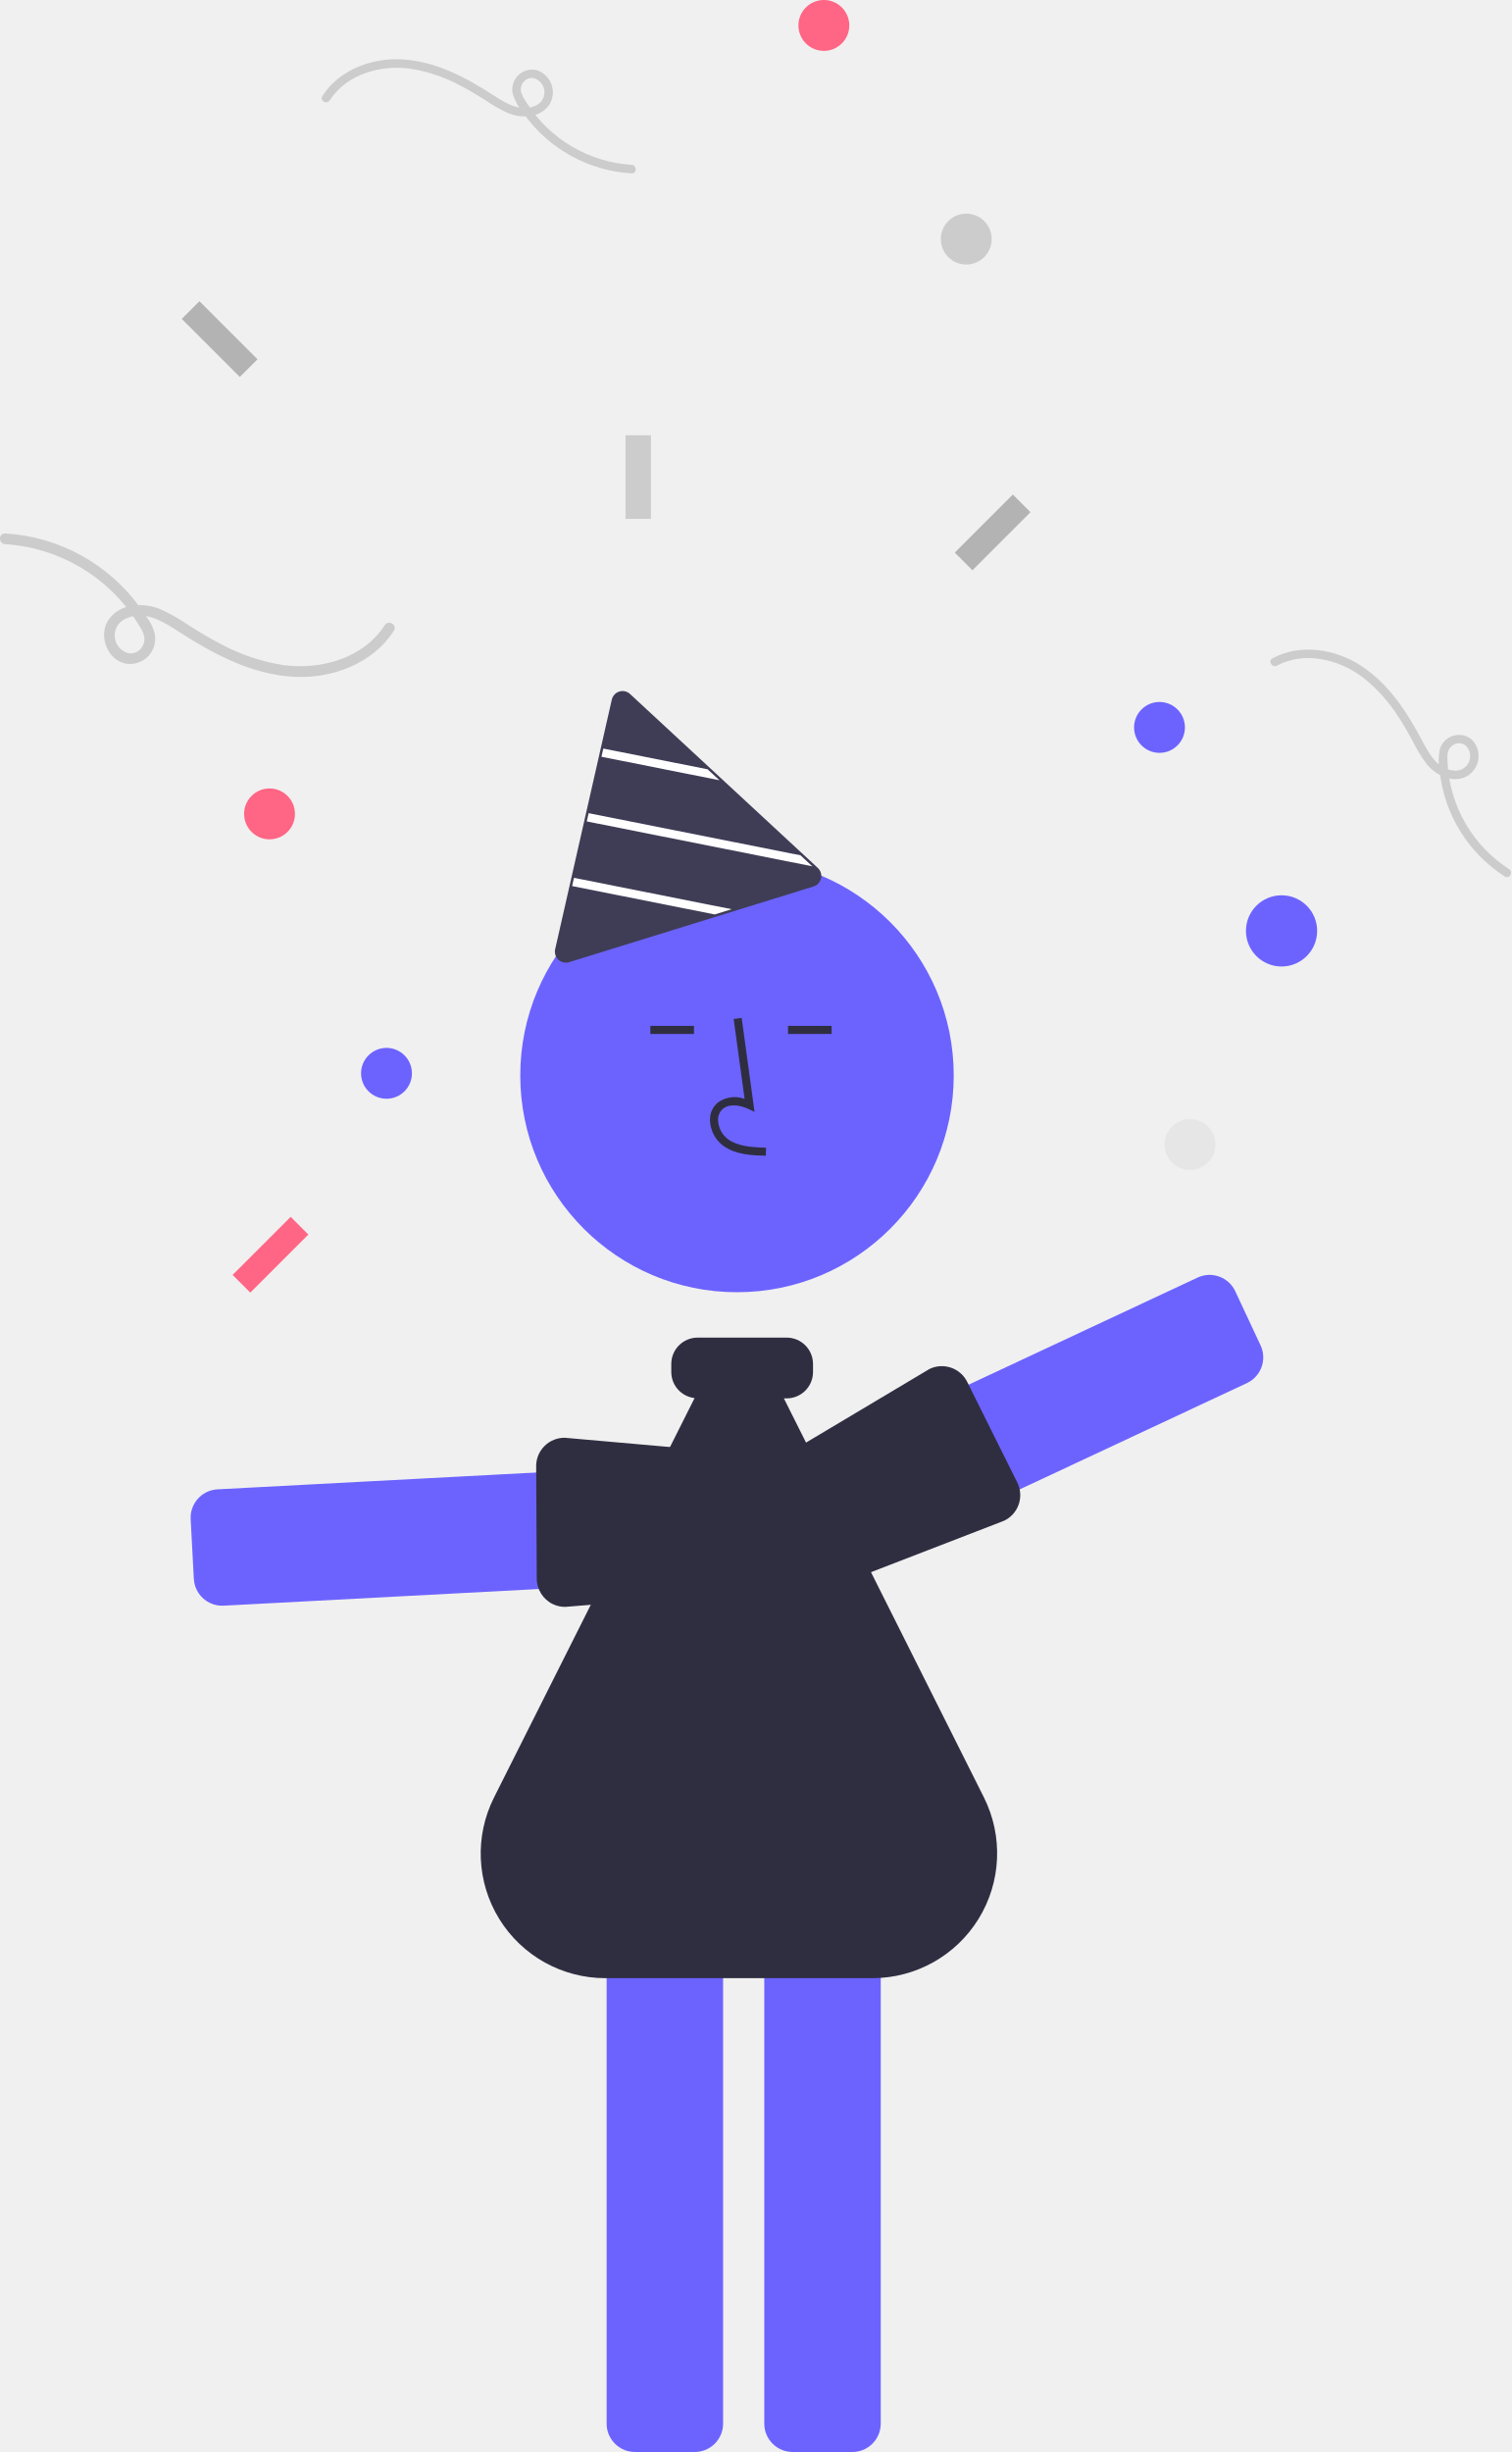
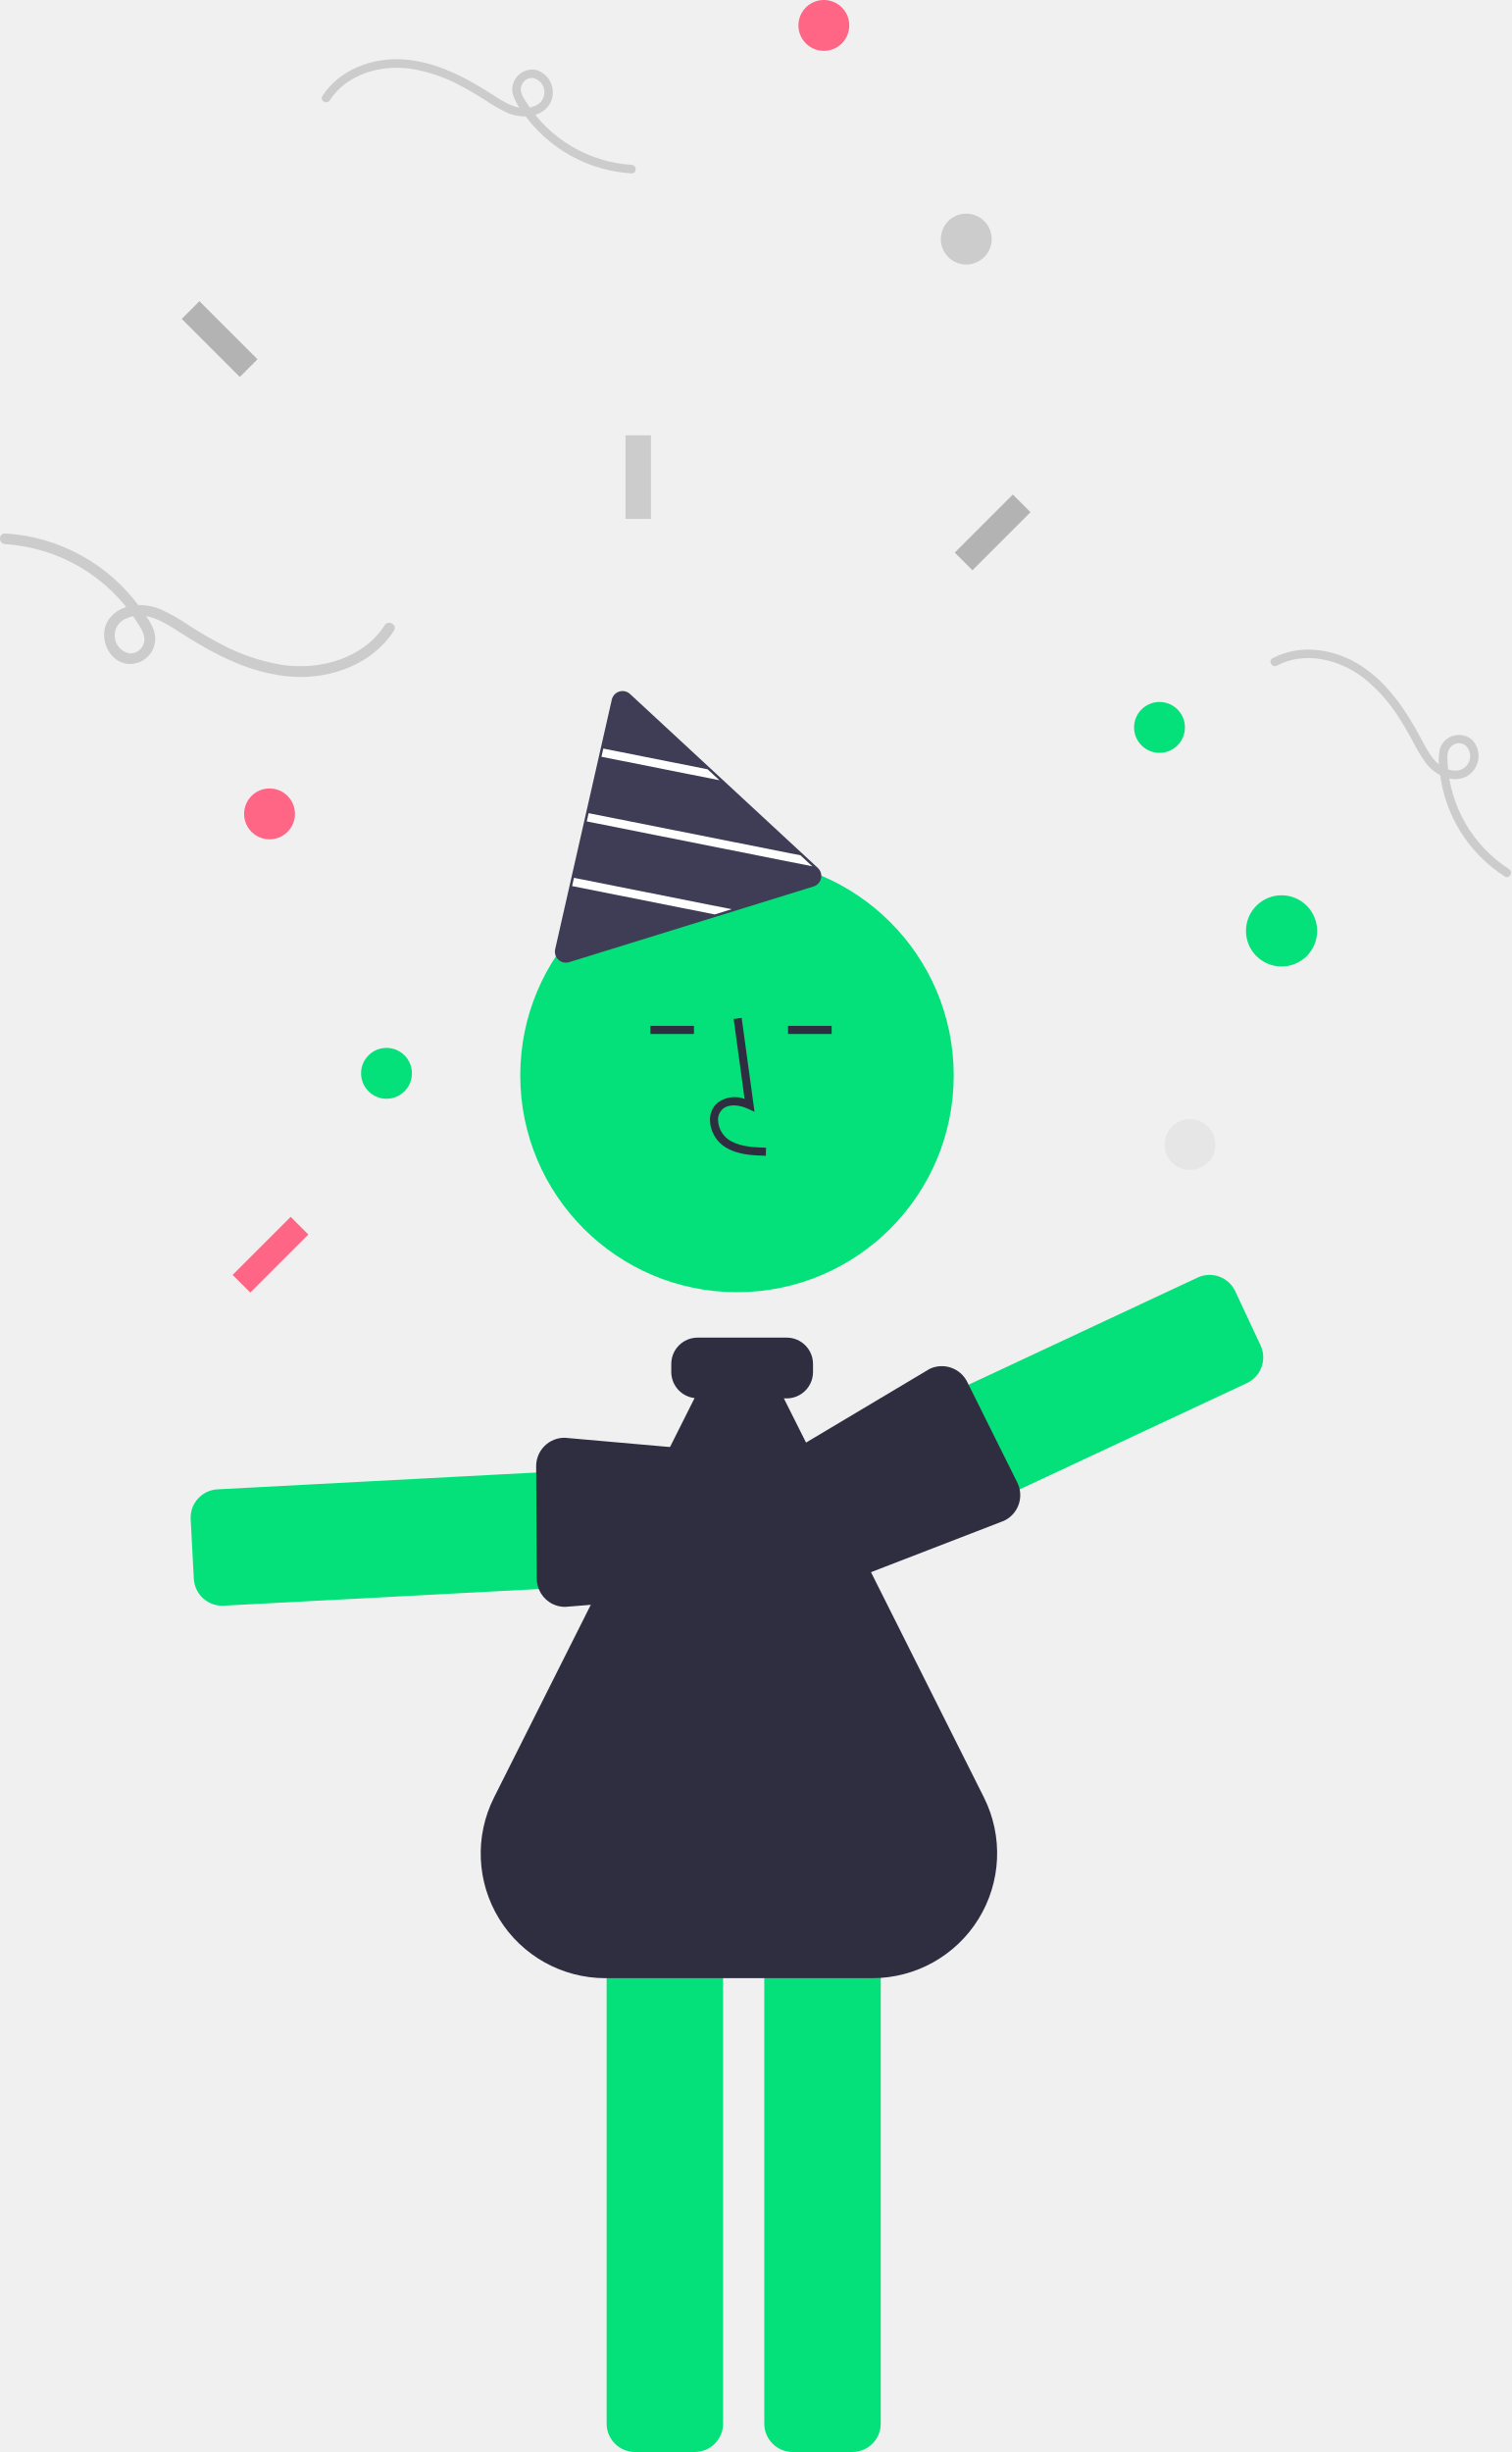
<svg xmlns="http://www.w3.org/2000/svg" width="297.128" height="482.027" viewBox="0 0 297.128 482.027" role="img" artist="Katerina Limpitsouni" source="https://undraw.co/">
-   <circle cx="144.92" cy="211.415" r="42.616" fill="#6c63ff" />
-   <path d="M492.709,524.099a5.579,5.579,0,0,1-3.16-4.733l-.62-11.736a5.58,5.58,0,0,1,5.272-5.86l97.817-5.167a5.58,5.58,0,0,1,5.86,5.272l.62,11.736a5.58,5.58,0,0,1-5.272,5.86l-97.817,5.168A5.541,5.541,0,0,1,492.709,524.099Z" transform="translate(-451.4358 -208.9865)" fill="#6c63ff" />
+   <circle cx="144.92" cy="211.415" r="42.616" fill="#05e17a" />
+   <path d="M492.709,524.099a5.579,5.579,0,0,1-3.16-4.733l-.62-11.736a5.58,5.58,0,0,1,5.272-5.86l97.817-5.167a5.58,5.58,0,0,1,5.86,5.272l.62,11.736a5.58,5.58,0,0,1-5.272,5.86l-97.817,5.168A5.541,5.541,0,0,1,492.709,524.099Z" transform="translate(-451.4358 -208.9865)" fill="#05e17a" />
  <path d="M560.139,524.329a5.591,5.591,0,0,1-3.157-5.07l-.116-22.097a5.573,5.573,0,0,1,5.62-5.533l44.624,3.934c1.181.007,2.672,1.837,3.871,3.306.376.461.701.859.938,1.1.104.106.203.215.297.328h0a5.564,5.564,0,0,1,1.302,3.628l-.098,11.752a5.581,5.581,0,0,1-5.62,5.528l-45.257,3.673A5.62,5.62,0,0,1,560.139,524.329Z" transform="translate(-451.4358 -208.9865)" fill="#2f2e41" />
-   <path d="M588.048,691.013H576.296a5.58,5.58,0,0,1-5.574-5.574V585.894a5.58,5.58,0,0,1,5.574-5.574h11.752a5.58,5.58,0,0,1,5.574,5.574V685.439A5.58,5.58,0,0,1,588.048,691.013Z" transform="translate(-451.4358 -208.9865)" fill="#6c63ff" />
-   <path d="M619.048,691.013H607.296a5.58,5.58,0,0,1-5.574-5.574V585.894a5.58,5.58,0,0,1,5.574-5.574h11.752a5.58,5.58,0,0,1,5.574,5.574V685.439A5.58,5.58,0,0,1,619.048,691.013Z" transform="translate(-451.4358 -208.9865)" fill="#6c63ff" />
+   <path d="M588.048,691.013H576.296a5.58,5.58,0,0,1-5.574-5.574V585.894a5.58,5.58,0,0,1,5.574-5.574h11.752a5.58,5.58,0,0,1,5.574,5.574V685.439A5.58,5.58,0,0,1,588.048,691.013Z" transform="translate(-451.4358 -208.9865)" fill="#05e17a" />
+   <path d="M619.048,691.013H607.296a5.58,5.58,0,0,1-5.574-5.574V585.894a5.58,5.58,0,0,1,5.574-5.574h11.752a5.58,5.58,0,0,1,5.574,5.574V685.439A5.58,5.58,0,0,1,619.048,691.013Z" transform="translate(-451.4358 -208.9865)" fill="#05e17a" />
  <path d="M602.029,436.197l.044-1.593c-2.963-.082-5.575-.268-7.537-1.702a4.895,4.895,0,0,1-1.896-3.606,2.798,2.798,0,0,1,.918-2.305c1.303-1.1,3.399-.744,4.927-.044l1.318.604-2.527-18.466-1.578.216,2.149,15.708a5.622,5.622,0,0,0-5.318.765,4.356,4.356,0,0,0-1.481,3.577,6.476,6.476,0,0,0,2.548,4.836C596.118,436.031,599.395,436.123,602.029,436.197Z" transform="translate(-451.4358 -208.9865)" fill="#2f2e41" />
  <rect x="127.882" y="201.67" width="8.577" height="1.593" fill="#2f2e41" />
  <rect x="154.955" y="201.67" width="8.577" height="1.593" fill="#2f2e41" />
  <path d="M644.907,562.325l-39.334-78.438h.555a5.182,5.182,0,0,0,5.176-5.176v-1.593a5.182,5.182,0,0,0-5.176-5.176H588.61a5.182,5.182,0,0,0-5.176,5.176v1.593a5.165,5.165,0,0,0,4.581,5.116L548.567,562.368a24.5,24.5,0,0,0,21.894,35.496H622.972A24.539,24.539,0,0,0,644.907,562.325Z" transform="translate(-451.4358 -208.9865)" fill="#2f2e41" />
-   <path d="M598.196,501.639,686.923,460.138a5.579,5.579,0,0,1,7.41,2.687l4.979,10.645a5.58,5.58,0,0,1-2.687,7.411L607.899,522.383a5.579,5.579,0,0,1-7.41-2.687L595.509,509.05a5.535,5.535,0,0,1-.189-4.261,5.601,5.601,0,0,1,.831-1.515A5.538,5.538,0,0,1,598.196,501.639Z" transform="translate(-451.4358 -208.9865)" fill="#6c63ff" />
+   <path d="M598.196,501.639,686.923,460.138a5.579,5.579,0,0,1,7.41,2.687l4.979,10.645a5.58,5.58,0,0,1-2.687,7.411L607.899,522.383a5.579,5.579,0,0,1-7.41-2.687L595.509,509.05a5.535,5.535,0,0,1-.189-4.261,5.601,5.601,0,0,1,.831-1.515A5.538,5.538,0,0,1,598.196,501.639Z" transform="translate(-451.4358 -208.9865)" fill="#05e17a" />
  <path d="M595.154,501.384l39.063-23.284a5.579,5.579,0,0,1,7.437,2.603l9.851,19.791a5.571,5.571,0,0,1-2.636,7.451l-41.729,16.119c-1.093.526-3.238-.458-4.962-1.249-.54-.248-1.007-.462-1.326-.574h0c-.14-.049-.278-.104-.411-.163a5.563,5.563,0,0,1-2.768-2.682l-5.094-10.591a5.59,5.59,0,0,1,.614-5.834A5.459,5.459,0,0,1,595.154,501.384Z" transform="translate(-451.4358 -208.9865)" fill="#2f2e41" />
  <path d="M562.697,398.237a2.158,2.158,0,0,1-2.151-2.152,1.996,1.996,0,0,1,.057-.503L571.741,346.518a2.164,2.164,0,0,1,3.574-1.112l36.928,34.196a2.165,2.165,0,0,1-.821,3.651L563.344,398.139A2.225,2.225,0,0,1,562.697,398.237Z" transform="translate(-451.4358 -208.9865)" fill="#3f3d56" />
  <polygon points="141.465 153.383 118.269 148.767 118.634 147.156 139.141 151.233 141.465 153.383" fill="#fff" />
  <polygon points="159.73 170.303 115.38 161.478 115.745 159.859 157.405 168.144 159.73 170.303" fill="#fff" />
  <polygon points="143.864 178.738 140.535 179.767 112.499 174.188 112.864 172.569 143.864 178.738" fill="#fff" />
-   <circle cx="252" cy="183" r="7" fill="#6c63ff" />
+   <circle cx="252" cy="183" r="7" fill="#05e17a" />
  <circle cx="162" cy="5" r="5" fill="#ff6584" />
  <circle cx="53" cy="160" r="5" fill="#ff6584" />
-   <circle cx="228" cy="143" r="5" fill="#6c63ff" />
-   <circle cx="76" cy="211" r="5" fill="#6c63ff" />
+   <circle cx="228" cy="143" r="5" fill="#05e17a" />
+   <circle cx="76" cy="211" r="5" fill="#05e17a" />
  <circle cx="234" cy="225" r="5" fill="#e6e6e6" />
  <circle cx="190" cy="47" r="5" fill="#ccc" />
  <path d="M452.453,315.963a33.198,33.198,0,0,1,25.966,15.381c.786,1.257,1.812,2.638,1.268,4.185a2.751,2.751,0,0,1-2.851,1.904,3.605,3.605,0,0,1-.372-6.948c3.631-1.549,7.295.845,10.252,2.755,6.74,4.353,14.152,8.29,22.319,8.786,7.556.459,15.658-2.504,19.861-9.056.735-1.146-1.09-2.206-1.822-1.065-4.168,6.498-12.594,8.832-19.92,7.828a38.726,38.726,0,0,1-12.465-4.232c-2.014-1.045-3.967-2.204-5.88-3.421a37.522,37.522,0,0,0-5.767-3.306c-3.363-1.381-7.815-1.274-10.164,1.907-2.192,2.967-.498,7.907,3.168,8.742a4.953,4.953,0,0,0,5.802-5.892c-.366-1.747-1.682-3.457-2.7-4.886A35.31,35.31,0,0,0,452.452,313.853c-1.357-.067-1.354,2.043,0,2.11Z" transform="translate(-451.4358 -208.9865)" fill="#ccc" />
  <path d="M748.164,379.834a26.404,26.404,0,0,1-12.071-20.747c-.059-1.177-.236-2.534.741-3.398a2.188,2.188,0,0,1,2.718-.217,2.868,2.868,0,0,1-2.435,4.97c-3.122-.332-4.739-3.414-6.052-5.888-2.993-5.636-6.616-11.243-12.095-14.753-5.07-3.248-11.845-4.331-17.304-1.409-.955.511-.098,1.954.853,1.446,5.414-2.897,12.17-1.252,16.869,2.285a30.801,30.801,0,0,1,7.016,7.771c.993,1.506,1.901,3.068,2.758,4.655a29.844,29.844,0,0,0,2.724,4.532c1.8,2.263,4.934,3.914,7.798,2.615a4.606,4.606,0,0,0,1.189-7.299,3.939,3.939,0,0,0-6.314,1.843,11.492,11.492,0,0,0-.019,4.44,28.084,28.084,0,0,0,12.806,20.619c.917.573,1.732-.894.818-1.465Z" transform="translate(-451.4358 -208.9865)" fill="#ccc" />
  <path d="M575.627,241.392a26.404,26.404,0,0,1-20.652-12.233c-.625-1-1.441-2.098-1.009-3.328a2.188,2.188,0,0,1,2.267-1.514,2.868,2.868,0,0,1,.296,5.526c-2.888,1.232-5.802-.672-8.154-2.191-5.36-3.462-11.256-6.593-17.751-6.988-6.01-.365-12.454,1.991-15.797,7.203-.585.912.867,1.754,1.449.847,3.315-5.168,10.017-7.025,15.844-6.226a30.801,30.801,0,0,1,9.914,3.366c1.602.831,3.155,1.753,4.677,2.721a29.844,29.844,0,0,0,4.587,2.63c2.675,1.099,6.216,1.013,8.084-1.517a4.606,4.606,0,0,0-2.519-6.953,3.939,3.939,0,0,0-4.615,4.687,11.492,11.492,0,0,0,2.147,3.886,28.084,28.084,0,0,0,21.232,11.763c1.079.053,1.077-1.625,0-1.678Z" transform="translate(-451.4358 -208.9865)" fill="#ccc" />
  <rect x="123" y="85.571" width="5" height="16.429" fill="#ccc" />
  <rect x="492.164" y="267.574" width="4.914" height="16.147" transform="translate(587.8475 -88.1778) rotate(135)" fill="#b3b3b3" />
  <rect x="644.164" y="305.574" width="4.914" height="16.147" transform="translate(430.634 783.6727) rotate(-135)" fill="#b3b3b3" />
  <rect x="502.164" y="447.574" width="4.914" height="16.147" transform="translate(87.81566 925.6727) rotate(-135)" fill="#ff6584" />
</svg>
